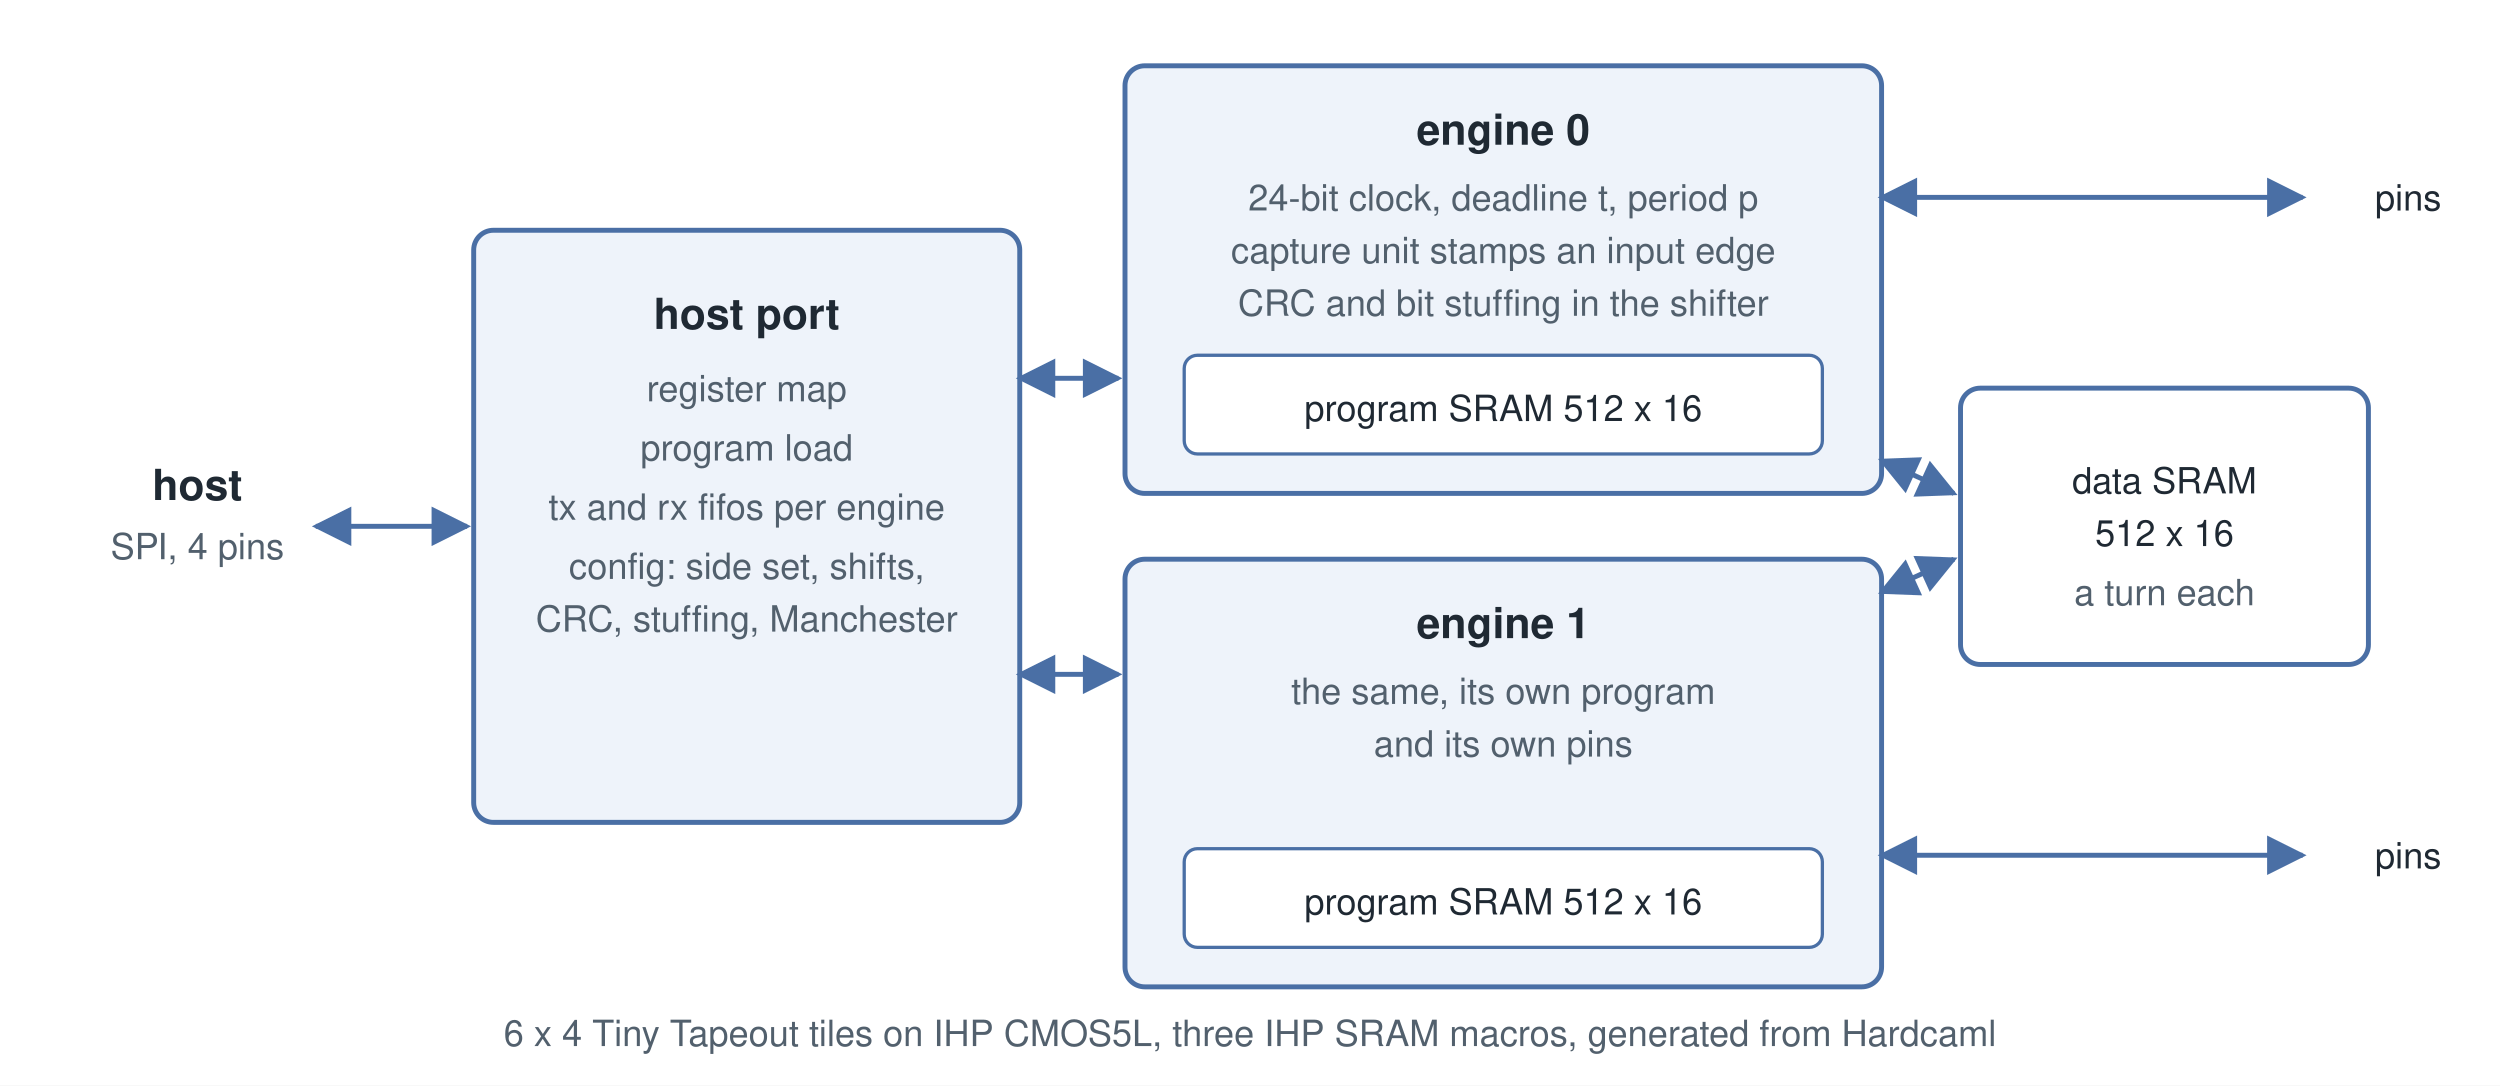
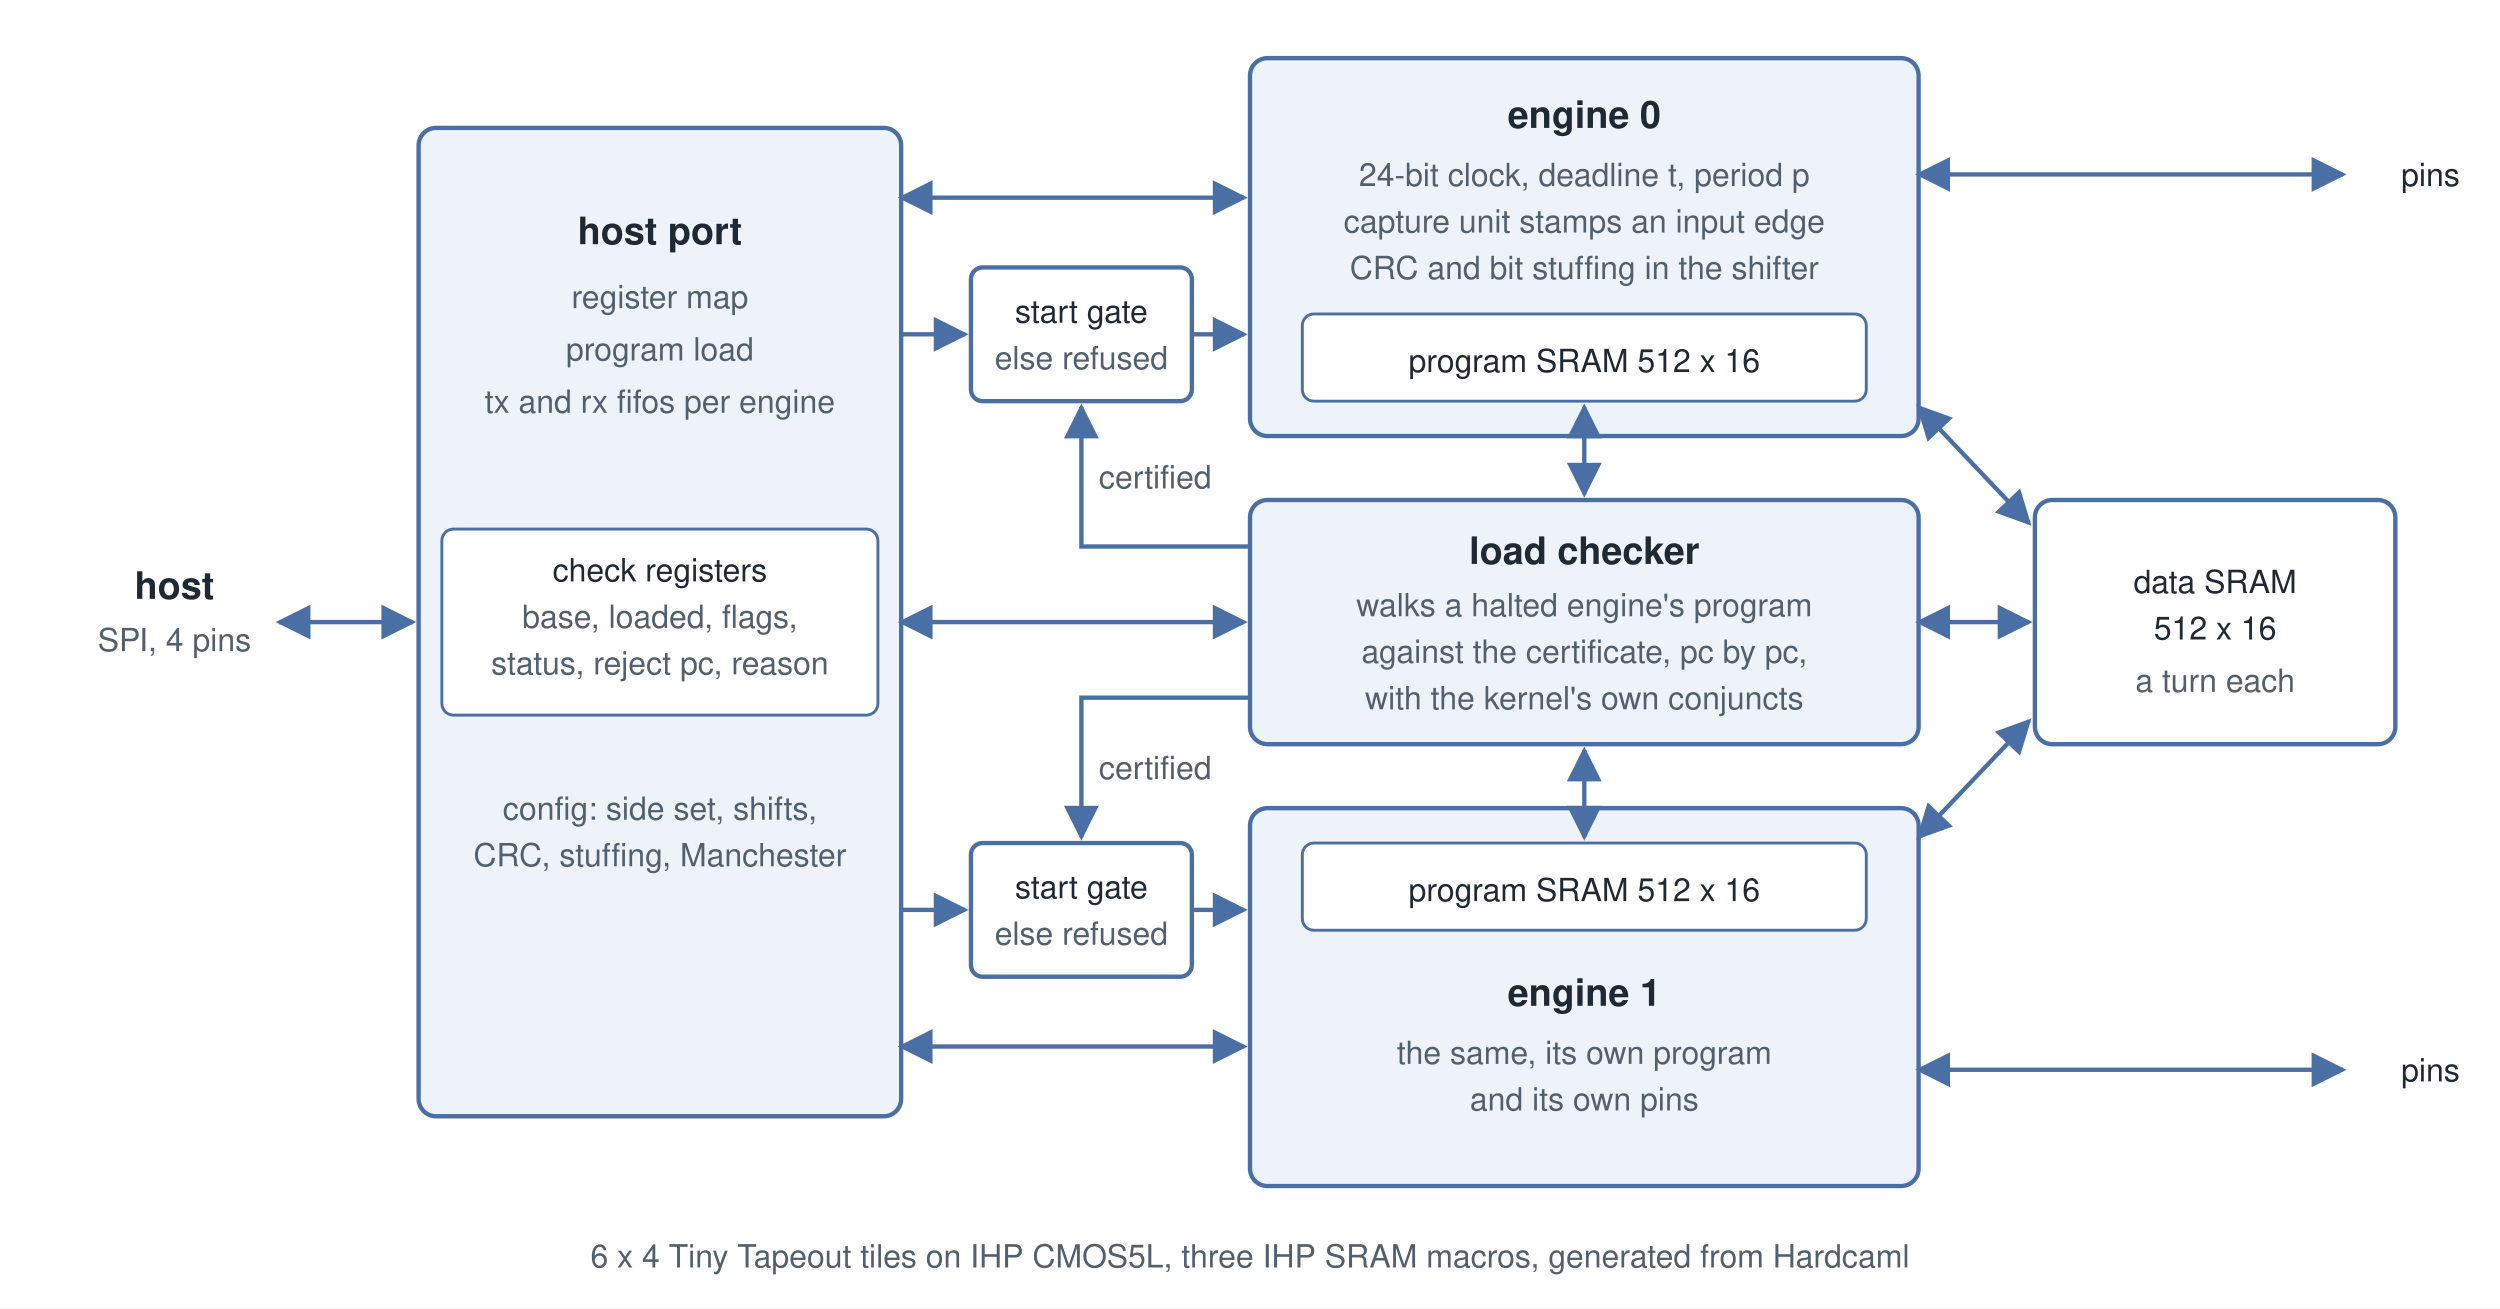
- <svg xmlns="http://www.w3.org/2000/svg" width="760" height="330" viewBox="0 0 760 330" font-family="-apple-system, Helvetica, Arial, sans-serif">
-   <rect width="760" height="330" fill="#ffffff" />
+ <svg xmlns="http://www.w3.org/2000/svg" width="860" height="450" viewBox="0 0 860 450" font-family="-apple-system, Helvetica, Arial, sans-serif">
+   <rect width="860" height="450" fill="#ffffff" />
  <defs>
    <marker id="b" viewBox="0 0 10 10" refX="9" refY="5" markerWidth="8" markerHeight="8" orient="auto">
      <path d="M0 0 L10 5 L0 10 z" fill="#4a6fa5" />
    </marker>
    <marker id="c" viewBox="0 0 10 10" refX="1" refY="5" markerWidth="8" markerHeight="8" orient="auto">
      <path d="M10 0 L0 5 L10 10 z" fill="#4a6fa5" />
    </marker>
  </defs>
  <g font-size="13" fill="#1f2933" text-anchor="middle">
-     <text x="60" y="152" font-weight="600">host</text>
-     <text x="60" y="170" font-size="11" fill="#52606d">SPI, 4 pins</text>
-     <line x1="96" y1="160" x2="142" y2="160" stroke="#4a6fa5" stroke-width="1.5" marker-start="url(#c)" marker-end="url(#b)" />
-     <rect x="144" y="70" width="166" height="180" rx="6" fill="#eef3fa" stroke="#4a6fa5" stroke-width="1.5" />
-     <text x="227" y="100" font-weight="600">host port</text>
-     <text x="227" y="122" font-size="11" fill="#52606d">register map</text>
-     <text x="227" y="140" font-size="11" fill="#52606d">program load</text>
-     <text x="227" y="158" font-size="11" fill="#52606d">tx and rx fifos per engine</text>
-     <text x="227" y="176" font-size="11" fill="#52606d">config: side set, shifts,</text>
-     <text x="227" y="192" font-size="11" fill="#52606d">CRC, stuffing, Manchester</text>
-     <line x1="310" y1="115" x2="340" y2="115" stroke="#4a6fa5" stroke-width="1.5" marker-start="url(#c)" marker-end="url(#b)" />
-     <line x1="310" y1="205" x2="340" y2="205" stroke="#4a6fa5" stroke-width="1.5" marker-start="url(#c)" marker-end="url(#b)" />
-     <rect x="342" y="20" width="230" height="130" rx="6" fill="#eef3fa" stroke="#4a6fa5" stroke-width="1.5" />
-     <text x="457" y="44" font-weight="600">engine 0</text>
-     <text x="457" y="64" font-size="11" fill="#52606d">24-bit clock, deadline t, period p</text>
-     <text x="457" y="80" font-size="11" fill="#52606d">capture unit stamps an input edge</text>
-     <text x="457" y="96" font-size="11" fill="#52606d">CRC and bit stuffing in the shifter</text>
-     <rect x="360" y="108" width="194" height="30" rx="4" fill="#ffffff" stroke="#4a6fa5" />
-     <text x="457" y="128" font-size="11">program SRAM 512 x 16</text>
-     <rect x="342" y="170" width="230" height="130" rx="6" fill="#eef3fa" stroke="#4a6fa5" stroke-width="1.5" />
-     <text x="457" y="194" font-weight="600">engine 1</text>
-     <text x="457" y="214" font-size="11" fill="#52606d">the same, its own program</text>
-     <text x="457" y="230" font-size="11" fill="#52606d">and its own pins</text>
-     <rect x="360" y="258" width="194" height="30" rx="4" fill="#ffffff" stroke="#4a6fa5" />
-     <text x="457" y="278" font-size="11">program SRAM 512 x 16</text>
-     <rect x="596" y="118" width="124" height="84" rx="6" fill="#ffffff" stroke="#4a6fa5" stroke-width="1.5" />
-     <text x="658" y="150" font-size="11">data SRAM</text>
-     <text x="658" y="166" font-size="11">512 x 16</text>
-     <text x="658" y="184" font-size="11" fill="#52606d">a turn each</text>
-     <line x1="572" y1="140" x2="594" y2="150" stroke="#4a6fa5" stroke-width="1.5" marker-start="url(#c)" marker-end="url(#b)" />
-     <line x1="572" y1="180" x2="594" y2="170" stroke="#4a6fa5" stroke-width="1.5" marker-start="url(#c)" marker-end="url(#b)" />
-     <line x1="572" y1="60" x2="700" y2="60" stroke="#4a6fa5" stroke-width="1.5" marker-start="url(#c)" marker-end="url(#b)" />
-     <line x1="572" y1="260" x2="700" y2="260" stroke="#4a6fa5" stroke-width="1.5" marker-start="url(#c)" marker-end="url(#b)" />
-     <text x="722" y="64" font-size="11" text-anchor="start">pins</text>
-     <text x="722" y="264" font-size="11" text-anchor="start">pins</text>
-     <text x="380" y="318" font-size="11" fill="#52606d">6 x 4 Tiny Tapeout tiles on IHP CMOS5L, three IHP SRAM macros, generated from Hardcaml</text>
+     <text x="60" y="206" font-weight="600">host</text>
+     <text x="60" y="224" font-size="11" fill="#52606d">SPI, 4 pins</text>
+     <line x1="96" y1="214" x2="142" y2="214" stroke="#4a6fa5" stroke-width="1.5" marker-start="url(#c)" marker-end="url(#b)" />
+     <rect x="144" y="44" width="166" height="340" rx="6" fill="#eef3fa" stroke="#4a6fa5" stroke-width="1.5" />
+     <text x="227" y="84" font-weight="600">host port</text>
+     <text x="227" y="106" font-size="11" fill="#52606d">register map</text>
+     <text x="227" y="124" font-size="11" fill="#52606d">program load</text>
+     <text x="227" y="142" font-size="11" fill="#52606d">tx and rx fifos per engine</text>
+     <rect x="152" y="182" width="150" height="64" rx="4" fill="#ffffff" stroke="#4a6fa5" />
+     <text x="227" y="200" font-size="11">check registers</text>
+     <text x="227" y="216" font-size="11" fill="#52606d">base, loaded, flags,</text>
+     <text x="227" y="232" font-size="11" fill="#52606d">status, reject pc, reason</text>
+     <text x="227" y="282" font-size="11" fill="#52606d">config: side set, shifts,</text>
+     <text x="227" y="298" font-size="11" fill="#52606d">CRC, stuffing, Manchester</text>
+     <line x1="310" y1="68" x2="428" y2="68" stroke="#4a6fa5" stroke-width="1.5" marker-start="url(#c)" marker-end="url(#b)" />
+     <line x1="310" y1="360" x2="428" y2="360" stroke="#4a6fa5" stroke-width="1.5" marker-start="url(#c)" marker-end="url(#b)" />
+     <line x1="310" y1="214" x2="428" y2="214" stroke="#4a6fa5" stroke-width="1.5" marker-start="url(#c)" marker-end="url(#b)" />
+     <line x1="310" y1="115" x2="332" y2="115" stroke="#4a6fa5" stroke-width="1.5" marker-end="url(#b)" />
+     <rect x="334" y="92" width="76" height="46" rx="4" fill="#ffffff" stroke="#4a6fa5" stroke-width="1.5" />
+     <text x="372" y="111" font-size="11">start gate</text>
+     <text x="372" y="127" font-size="11" fill="#52606d">else refused</text>
+     <line x1="410" y1="115" x2="428" y2="115" stroke="#4a6fa5" stroke-width="1.5" marker-end="url(#b)" />
+     <line x1="310" y1="313" x2="332" y2="313" stroke="#4a6fa5" stroke-width="1.5" marker-end="url(#b)" />
+     <rect x="334" y="290" width="76" height="46" rx="4" fill="#ffffff" stroke="#4a6fa5" stroke-width="1.5" />
+     <text x="372" y="309" font-size="11">start gate</text>
+     <text x="372" y="325" font-size="11" fill="#52606d">else refused</text>
+     <line x1="410" y1="313" x2="428" y2="313" stroke="#4a6fa5" stroke-width="1.5" marker-end="url(#b)" />
+     <polyline points="430,188 372,188 372,140" fill="none" stroke="#4a6fa5" stroke-width="1.5" marker-end="url(#b)" />
+     <polyline points="430,240 372,240 372,288" fill="none" stroke="#4a6fa5" stroke-width="1.5" marker-end="url(#b)" />
+     <text x="378" y="168" font-size="11" fill="#52606d" text-anchor="start">certified</text>
+     <text x="378" y="268" font-size="11" fill="#52606d" text-anchor="start">certified</text>
+     <rect x="430" y="20" width="230" height="130" rx="6" fill="#eef3fa" stroke="#4a6fa5" stroke-width="1.5" />
+     <text x="545" y="44" font-weight="600">engine 0</text>
+     <text x="545" y="64" font-size="11" fill="#52606d">24-bit clock, deadline t, period p</text>
+     <text x="545" y="80" font-size="11" fill="#52606d">capture unit stamps an input edge</text>
+     <text x="545" y="96" font-size="11" fill="#52606d">CRC and bit stuffing in the shifter</text>
+     <rect x="448" y="108" width="194" height="30" rx="4" fill="#ffffff" stroke="#4a6fa5" />
+     <text x="545" y="128" font-size="11">program SRAM 512 x 16</text>
+     <rect x="430" y="172" width="230" height="84" rx="6" fill="#eef3fa" stroke="#4a6fa5" stroke-width="1.5" />
+     <text x="545" y="194" font-weight="600">load checker</text>
+     <text x="545" y="212" font-size="11" fill="#52606d">walks a halted engine's program</text>
+     <text x="545" y="228" font-size="11" fill="#52606d">against the certificate, pc by pc,</text>
+     <text x="545" y="244" font-size="11" fill="#52606d">with the kernel's own conjuncts</text>
+     <line x1="545" y1="170" x2="545" y2="140" stroke="#4a6fa5" stroke-width="1.5" marker-start="url(#c)" marker-end="url(#b)" />
+     <rect x="430" y="278" width="230" height="130" rx="6" fill="#eef3fa" stroke="#4a6fa5" stroke-width="1.5" />
+     <rect x="448" y="290" width="194" height="30" rx="4" fill="#ffffff" stroke="#4a6fa5" />
+     <text x="545" y="310" font-size="11">program SRAM 512 x 16</text>
+     <text x="545" y="346" font-weight="600">engine 1</text>
+     <text x="545" y="366" font-size="11" fill="#52606d">the same, its own program</text>
+     <text x="545" y="382" font-size="11" fill="#52606d">and its own pins</text>
+     <line x1="545" y1="258" x2="545" y2="288" stroke="#4a6fa5" stroke-width="1.5" marker-start="url(#c)" marker-end="url(#b)" />
+     <rect x="700" y="172" width="124" height="84" rx="6" fill="#ffffff" stroke="#4a6fa5" stroke-width="1.5" />
+     <text x="762" y="204" font-size="11">data SRAM</text>
+     <text x="762" y="220" font-size="11">512 x 16</text>
+     <text x="762" y="238" font-size="11" fill="#52606d">a turn each</text>
+     <line x1="660" y1="140" x2="698" y2="180" stroke="#4a6fa5" stroke-width="1.5" marker-start="url(#c)" marker-end="url(#b)" />
+     <line x1="660" y1="214" x2="698" y2="214" stroke="#4a6fa5" stroke-width="1.5" marker-start="url(#c)" marker-end="url(#b)" />
+     <line x1="660" y1="288" x2="698" y2="248" stroke="#4a6fa5" stroke-width="1.5" marker-start="url(#c)" marker-end="url(#b)" />
+     <line x1="660" y1="60" x2="806" y2="60" stroke="#4a6fa5" stroke-width="1.5" marker-start="url(#c)" marker-end="url(#b)" />
+     <line x1="660" y1="368" x2="806" y2="368" stroke="#4a6fa5" stroke-width="1.5" marker-start="url(#c)" marker-end="url(#b)" />
+     <text x="826" y="64" font-size="11" text-anchor="start">pins</text>
+     <text x="826" y="372" font-size="11" text-anchor="start">pins</text>
+     <text x="430" y="436" font-size="11" fill="#52606d">6 x 4 Tiny Tapeout tiles on IHP CMOS5L, three IHP SRAM macros, generated from Hardcaml</text>
  </g>
</svg>
